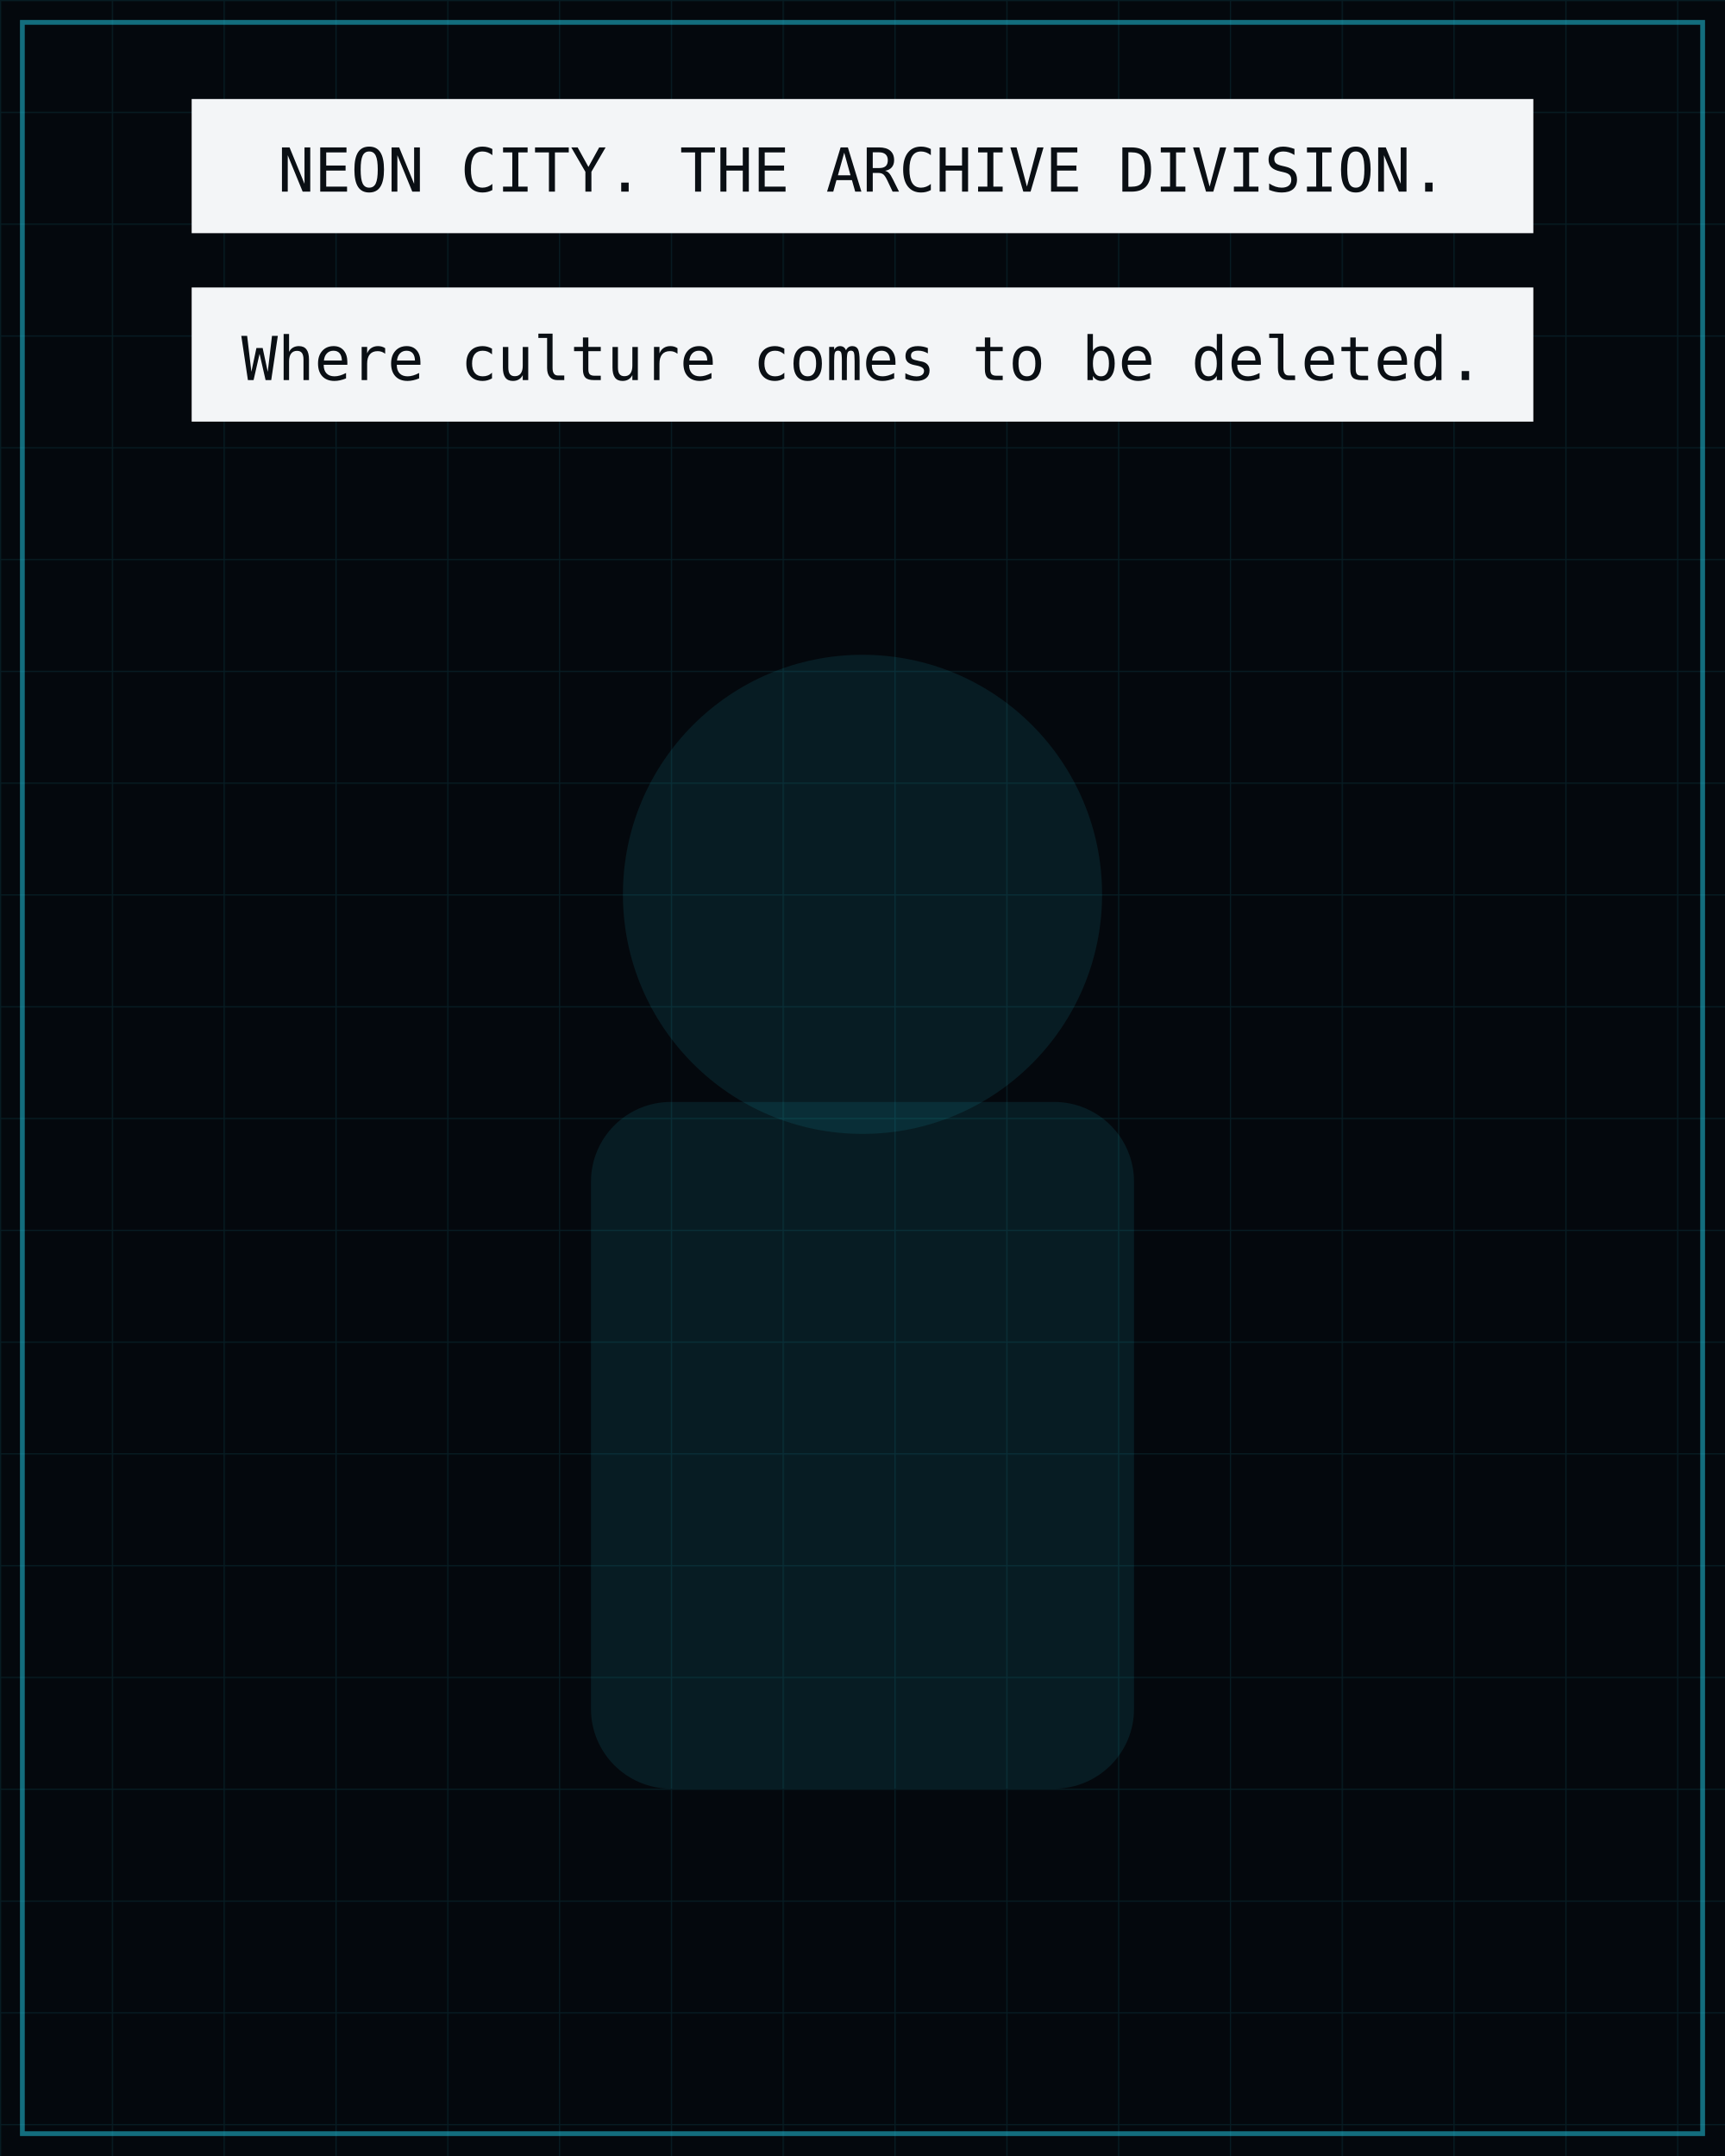
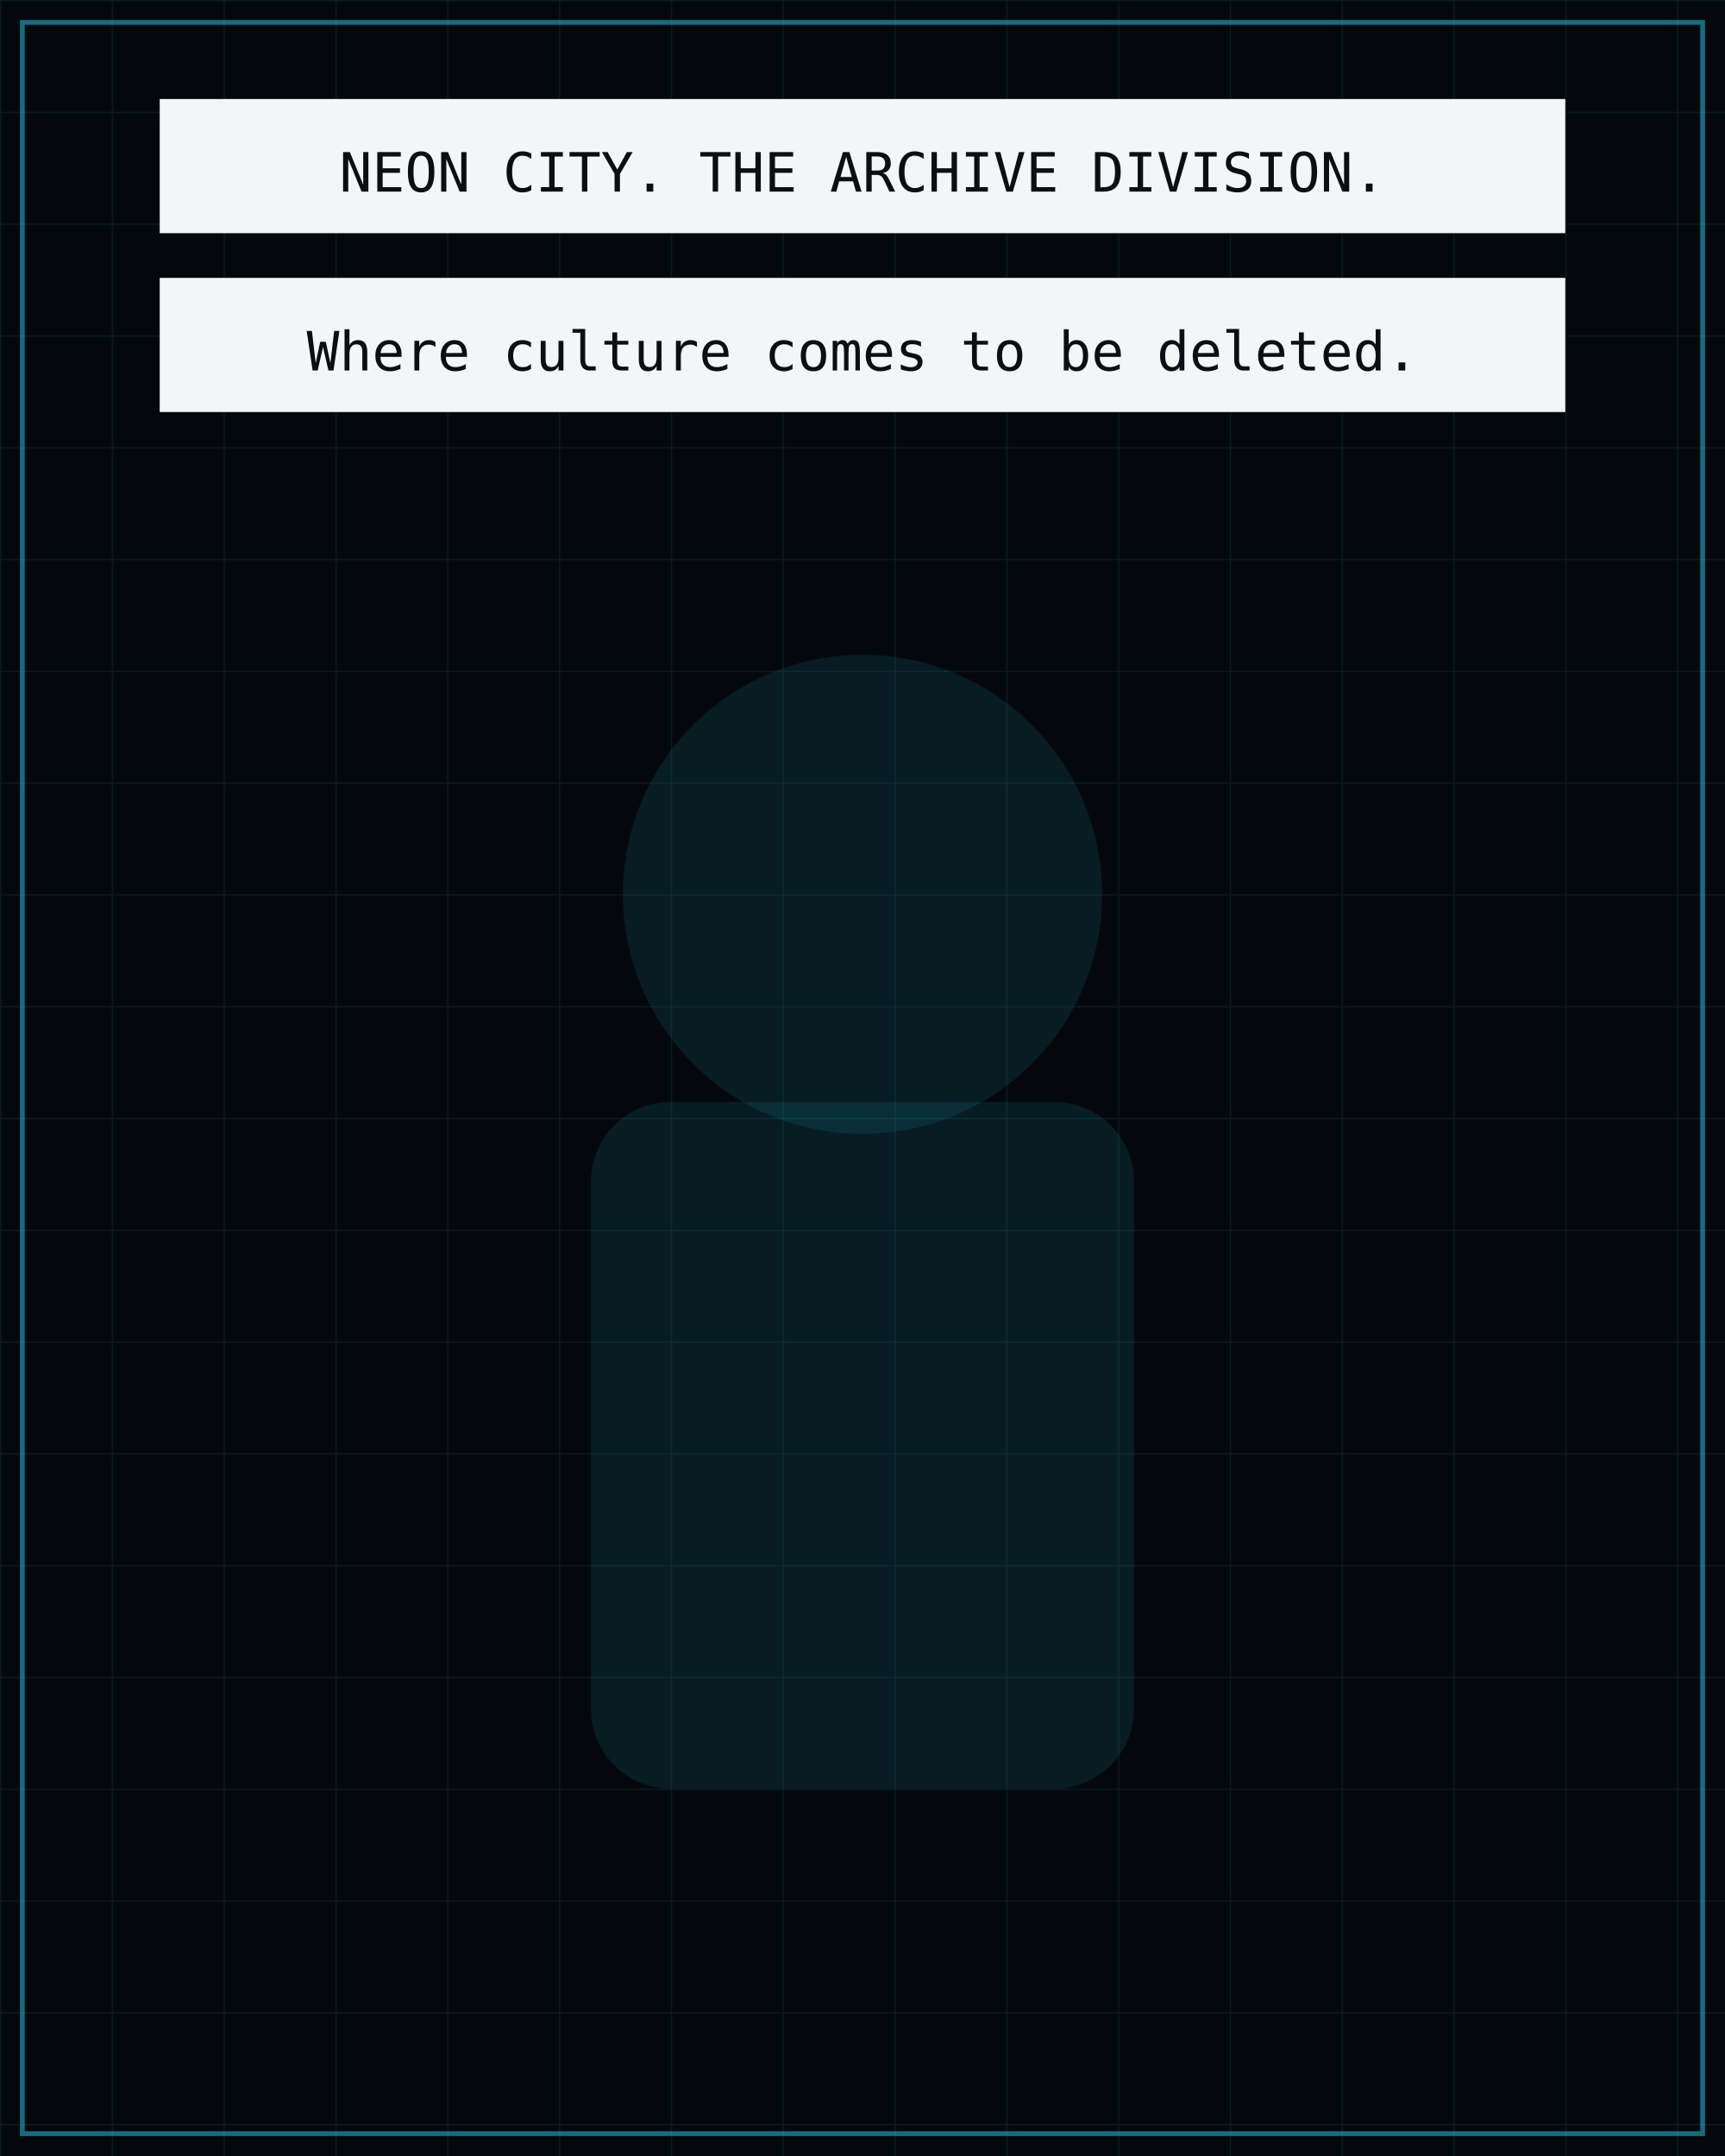
<svg xmlns="http://www.w3.org/2000/svg" width="1080" height="1350" viewBox="0 0 1080 1350">
  <defs>
    <pattern id="g" width="70" height="70" patternUnits="userSpaceOnUse">
      <path d="M70 0H0V70" fill="none" stroke="#22d3ee" stroke-opacity="0.10" stroke-width="1.5" />
    </pattern>
  </defs>
  <rect width="1080" height="1350" fill="#04080d" />
  <rect width="1080" height="1350" fill="url(#g)" />
  <rect x="14" y="14" width="1052" height="1322" fill="none" stroke="#22d3ee" stroke-opacity="0.5" stroke-width="3" />
  <circle cx="540" cy="560" r="150" fill="#22d3ee" fill-opacity="0.10" />
  <rect x="370" y="690" width="340" height="430" rx="50" fill="#22d3ee" fill-opacity="0.10" />
-   <rect x="120" y="62" width="840" height="84" fill="#f3f5f7" />
-   <text x="540" y="120" font-family="monospace" font-size="38" fill="#0a0f14" text-anchor="middle">NEON CITY. THE ARCHIVE DIVISION.</text>
-   <rect x="120" y="180" width="840" height="84" fill="#f3f5f7" />
-   <text x="540" y="238" font-family="monospace" font-size="38" fill="#0a0f14" text-anchor="middle">Where culture comes to be deleted.</text>
+   <rect x="100" y="62" width="880" height="84" fill="#f3f5f7" />
+   <text x="540" y="120" font-family="monospace" font-size="34" fill="#0a0f14" text-anchor="middle">NEON CITY. THE ARCHIVE DIVISION.</text>
+   <rect x="100" y="174" width="880" height="84" fill="#f3f5f7" />
+   <text x="540" y="232" font-family="monospace" font-size="34" fill="#0a0f14" text-anchor="middle">Where culture comes to be deleted.</text>
</svg>
